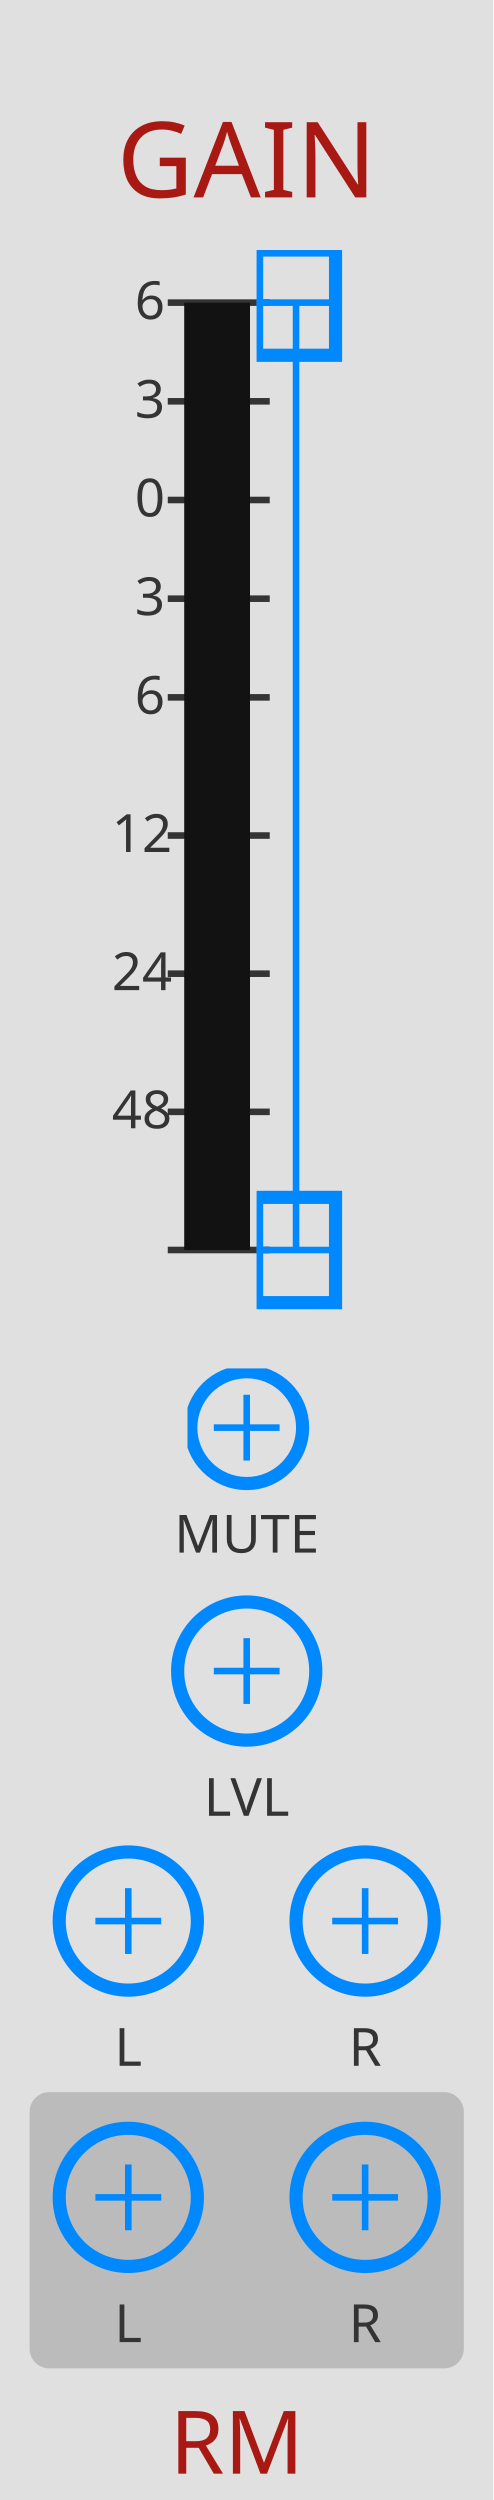
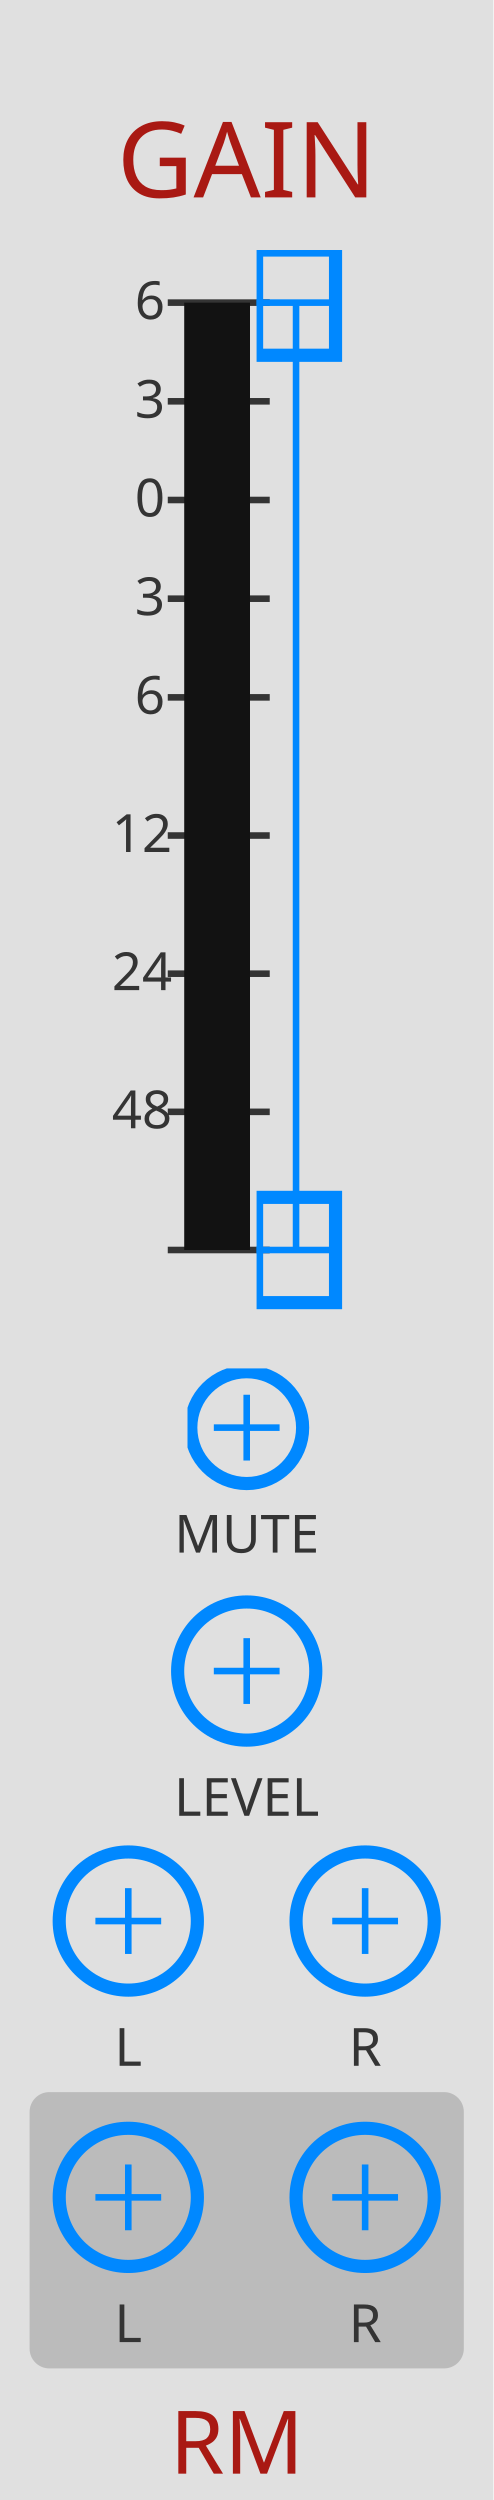
<svg xmlns="http://www.w3.org/2000/svg" xmlns:xlink="http://www.w3.org/1999/xlink" version="1.1" width="75" height="380" viewBox="0 0 75 380">
  <style>
    text.title {
      fill: #a91913;
      font-family: 'DIN Alternate';
      font-size: 12pt;
    }
    text.logo {
      fill: #a91913;
      font-family: 'DIN Alternate';
      font-size: 10pt;
    }
    text.big-label {
      fill: #343434;
      font-family: 'DIN Alternate';
      font-size: 7.5pt;
    }
    text.label {
      fill: #343434;
      font-family: 'DIN Alternate';
      font-size: 6pt;
    }
    .background {
      fill: #e0e0e0;
    }
    .output {
      fill: #bbbbbb;
    }
    polyline.icon {
      stroke: #343434;
      stroke-width: 1.2;
      fill: none;
    }
    polyline.connect {
      stroke: #343434;
      stroke-width: 1;
      fill: none;
    }

    .blueprint {
      stroke: #08f;
      fill: none;
    }
  </style>
  <defs>
    <symbol id="port">
      <g transform="translate(12 12)">
        <polyline points="-5,0 5,0" stroke-width="1" class="blueprint" />
        <polyline points="0,-5 0,5" stroke-width="1" class="blueprint" />
        <circle cx="0" cy="0" r="10.5" stroke-width="2" class="blueprint" />
      </g>
    </symbol>
    <symbol id="toggleButton">
      <g transform="translate(9 9)">
        <polyline points="-5,0 5,0" stroke-width="1" class="blueprint" />
        <polyline points="0,-5 0,5" stroke-width="1" class="blueprint" />
        <circle cx="0" cy="0" r="8.5" stroke-width="2" class="blueprint" />
      </g>
    </symbol>
    <symbol id="meter">
      <g transform="translate(20 5)">
        <text x="-12.5" y="2.5" class="label">6</text>
        <text x="-12.5" y="17.5" class="label">3</text>
        <text x="-12.5" y="32.5" class="label">0</text>
        <text x="-12.5" y="47.5" class="label">3</text>
        <text x="-12.5" y="62.5" class="label">6</text>
        <text x="-16" y="83.5" class="label">12</text>
        <text x="-16" y="104.5" class="label">24</text>
        <text x="-16" y="125.5" class="label">48</text>
        <polyline points="-7.5   0 8   0" class="connect" />
        <polyline points="-7.5  15 8  15" class="connect" />
        <polyline points="-7.5  30 8  30" class="connect" />
        <polyline points="-7.5  45 8  45" class="connect" />
        <polyline points="-7.5  60 8  60" class="connect" />
        <polyline points="-7.5  81 8  81" class="connect" />
        <polyline points="-7.5 102 8 102" class="connect" />
        <polyline points="-7.5 123 8 123" class="connect" />
        <polyline points="-7.5 144 8 144" class="connect" />
        <rect x="-5" y="0" width="10" height="144" fill="#121212" />
      </g>
    </symbol>
    <symbol id="fader">
      <g transform="translate(6 8)">
        <polyline points="0,0 0,144" stroke-width="1" class="blueprint" />
        <rect x="-6" y="-8" width="12" height="16" stroke-width="2" class="blueprint" />
        <polyline points="-6,0 6,0" stroke-width="1" class="blueprint" />
        <g transform="translate(0 144)">
          <rect x="-6" y="-8" width="12" height="16" stroke-width="2" class="blueprint" />
          <polyline points="-6,0 6,0" stroke-width="1" class="blueprint" />
        </g>
      </g>
    </symbol>
  </defs>
  <rect class="background" width="100%" height="100%" />
  <text class="title" x="50%" y="30" text-anchor="middle">GAIN</text>
  <text class="logo" x="48%" y="376" text-anchor="middle">RM</text>
  <g transform="translate(33 46)">
    <use xlink:href="#meter" transform="translate(-20 -5)" />
    <g transform="translate(12 0)">
      <use xlink:href="#fader" transform="translate(-6 -8)" />
    </g>
  </g>
  <g transform="translate(37.5 217)">
    <use xlink:href="#toggleButton" transform="translate(-9 -9)" />
    <text x="0" y="19" class="label" text-anchor="middle">MUTE</text>
  </g>
  <g transform="translate(37.5 254)">
    <use xlink:href="#port" transform="translate(-12 -12)" />
-     <text x="0" y="22" class="label" text-anchor="middle">LVL</text>
+     <text x="0" y="22" class="label" text-anchor="middle">LEVEL</text>
  </g>
  <g transform="translate(19.5 292)">
    <use xlink:href="#port" transform="translate(-12 -12)" />
    <text x="0" y="22" class="label" text-anchor="middle">L</text>
  </g>
  <g transform="translate(55.5 292)">
    <use xlink:href="#port" transform="translate(-12 -12)" />
    <text x="0" y="22" class="label" text-anchor="middle">R</text>
  </g>
  <g transform="translate(19.5 334)">
    <rect x="-15" y="-16" width="66" height="42" rx="3" class="output" />
    <use xlink:href="#port" transform="translate(-12 -12)" />
    <text x="0" y="22" class="label" text-anchor="middle">L</text>
  </g>
  <g transform="translate(55.5 334)">
    <use xlink:href="#port" transform="translate(-12 -12)" />
    <text x="0" y="22" class="label" text-anchor="middle">R</text>
  </g>
</svg>
